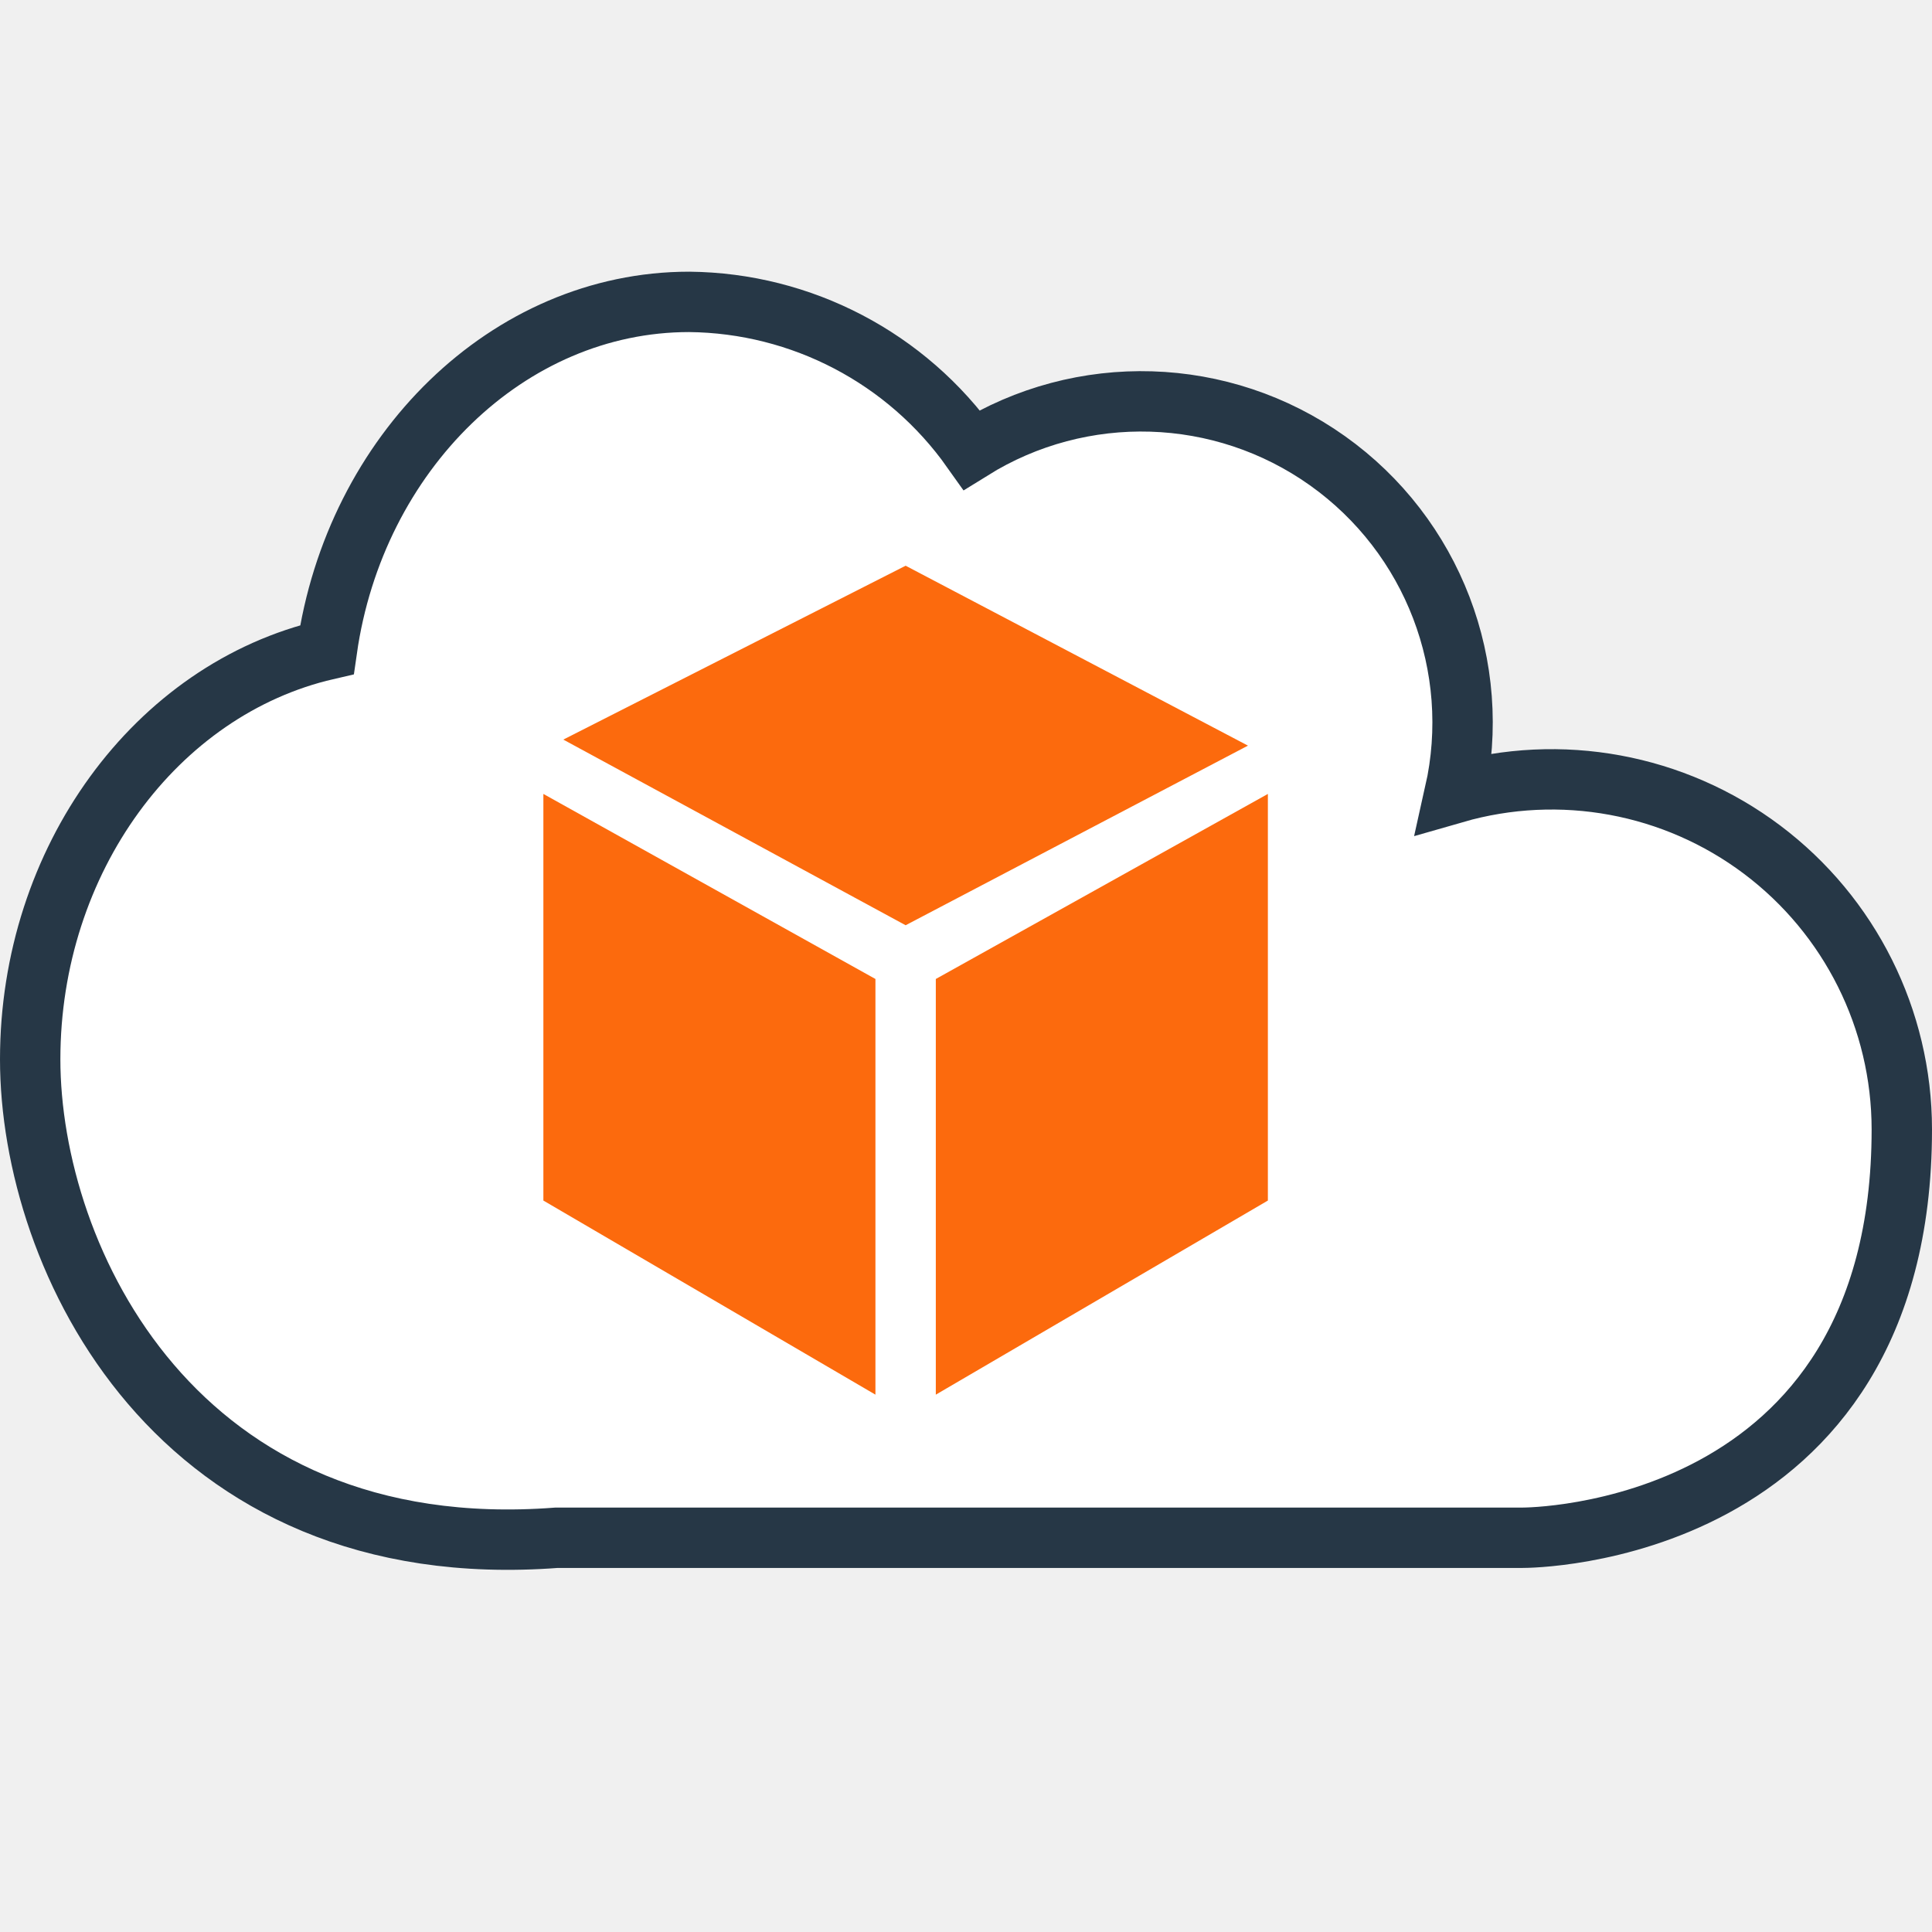
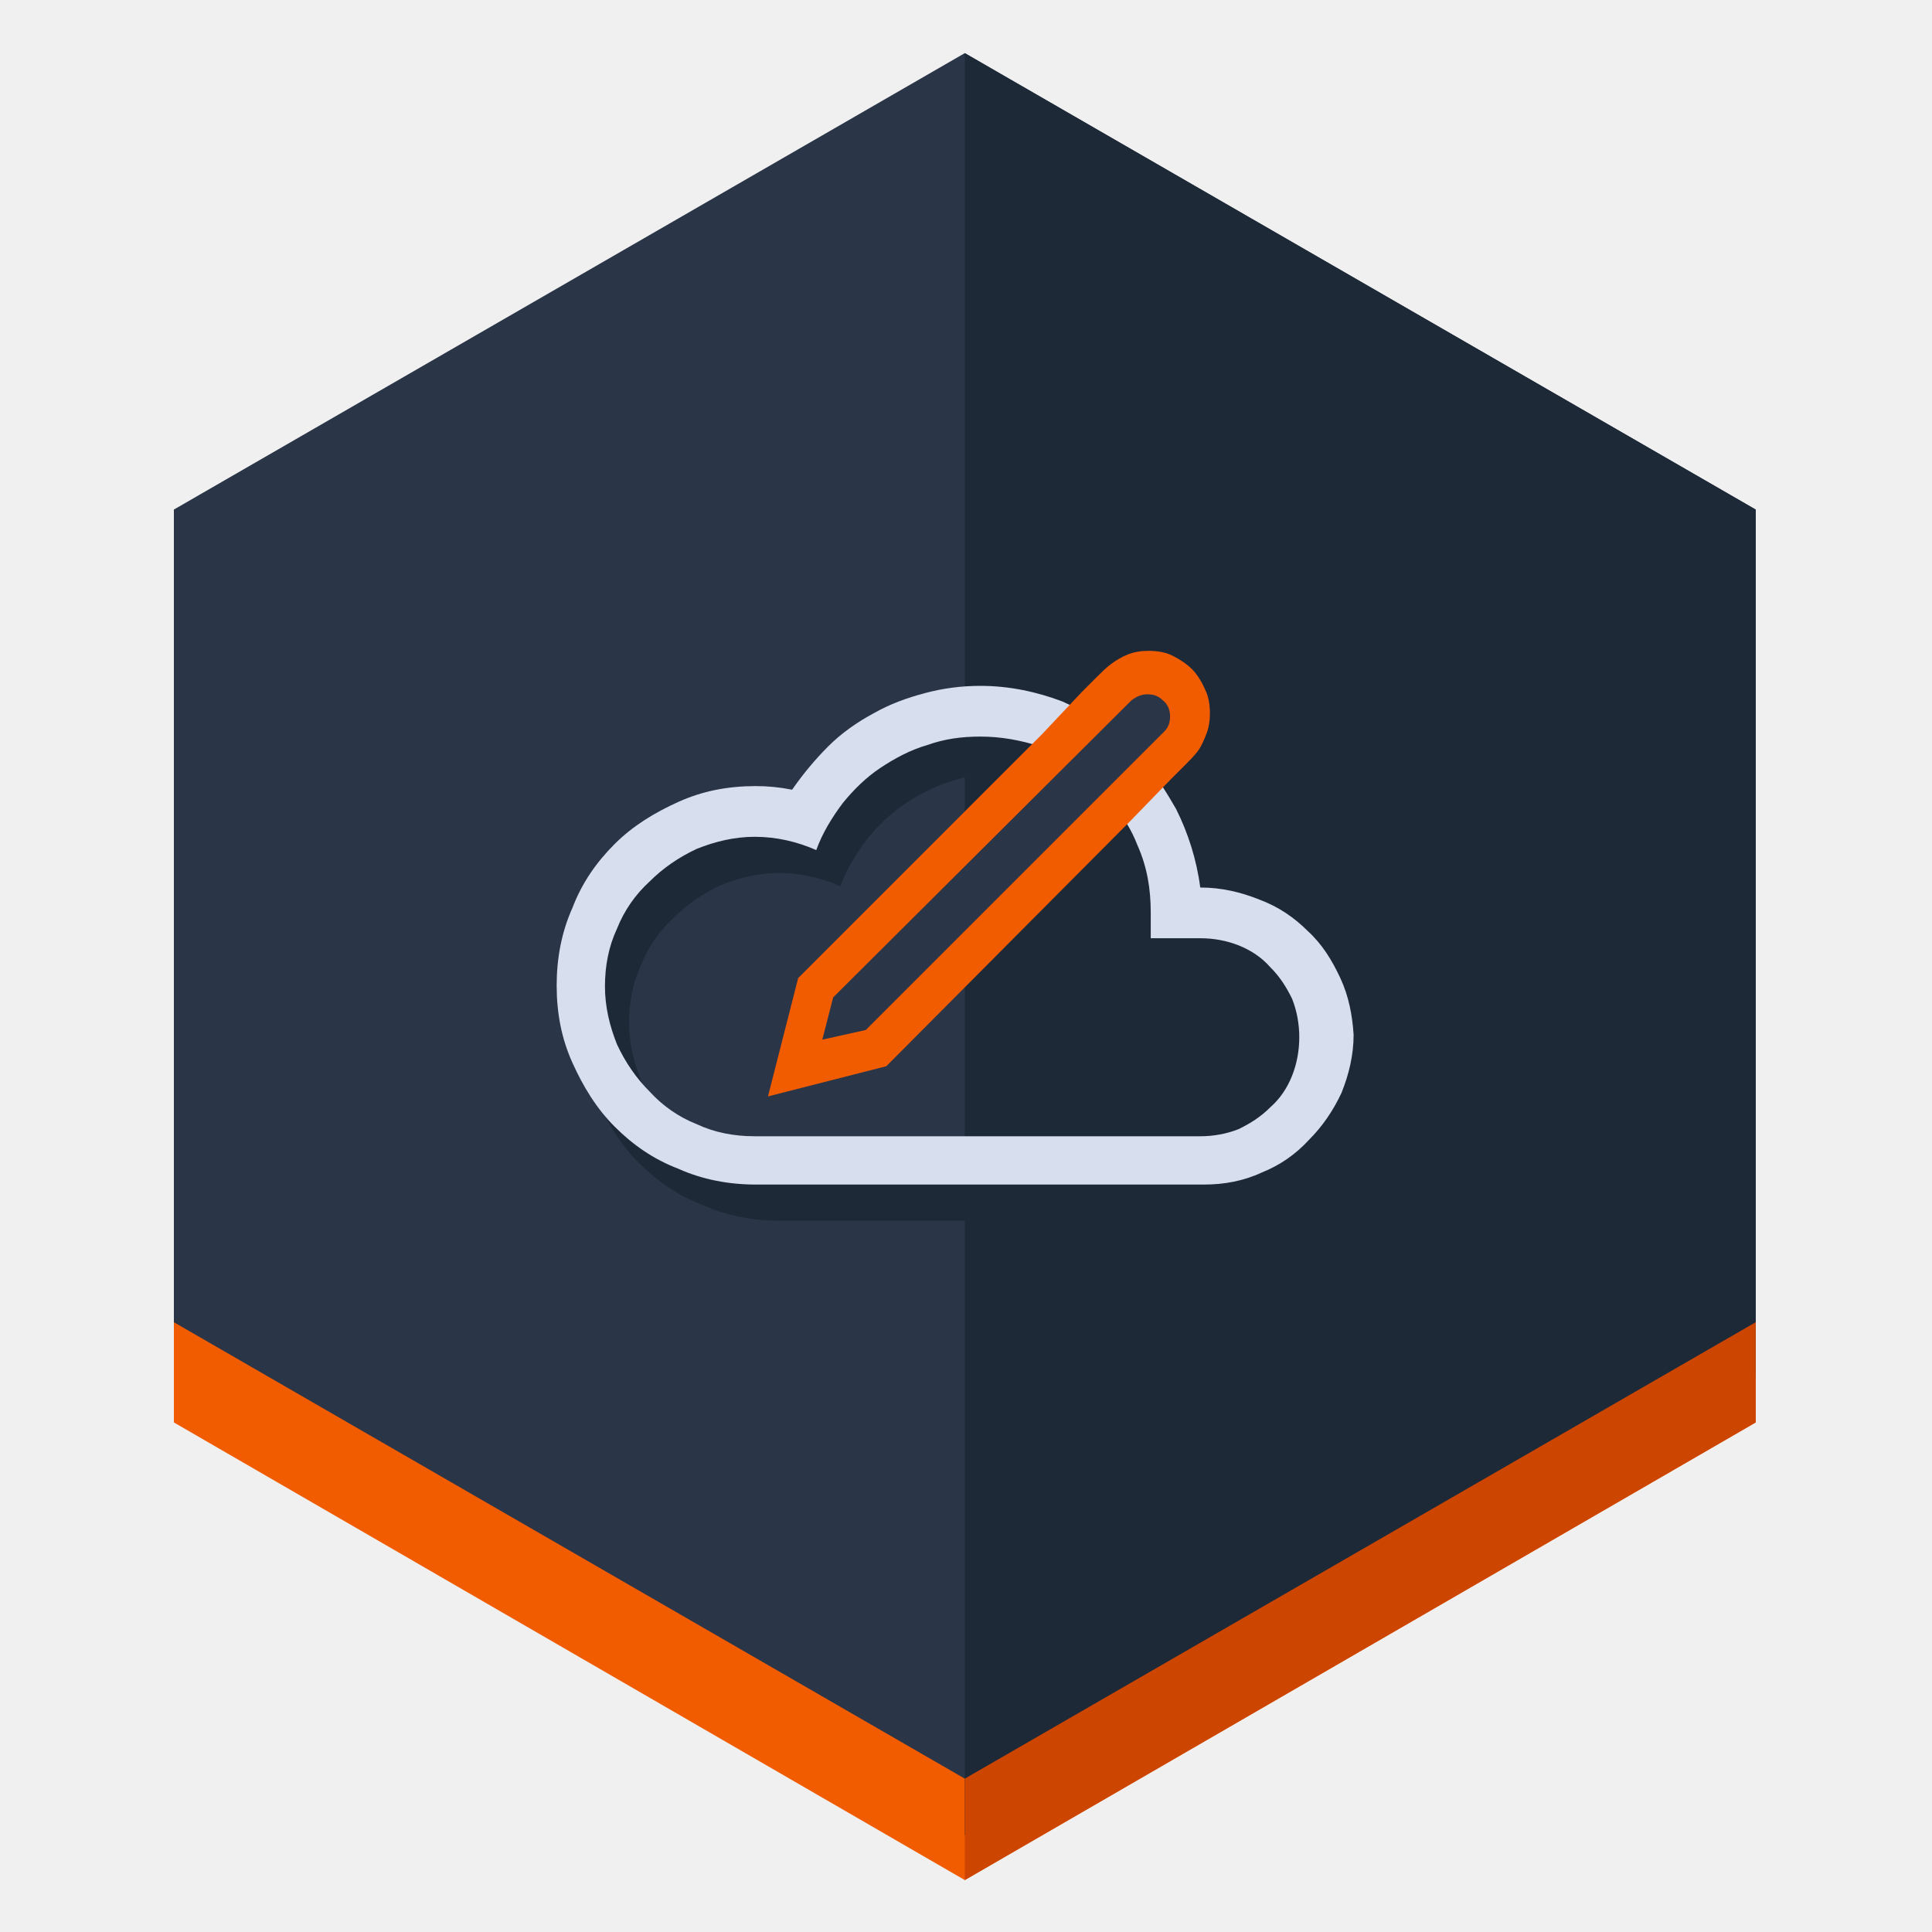
- <svg xmlns="http://www.w3.org/2000/svg" id="ICONS-64x" viewBox="0 0 64 64">
-   <defs>
-     <style>
-       .cls-1 {
-         fill: #fff;
-         stroke: #263746;
-         stroke-miterlimit: 10;
-         stroke-width: 2px;
-       }
- 
-       .cls-2 {
-         fill: #fc6a0d;
-       }
-     </style>
-   </defs>
-   <path class="cls-1" d="M63,37.41A11.6,11.6,0,0,0,48.19,26.27a10.64,10.64,0,0,0-16-11.37A11.61,11.61,0,0,0,22.83,10c-6,0-11.07,5-12,11.52C5.16,22.83,1,28.49,1,35.09S5.84,51.9,18.44,50.94c0,0,31.87,0,32,0S63,50.94,63,37.41Z" />
+ <svg xmlns="http://www.w3.org/2000/svg" version="1.1" id="Layer_1" x="0px" y="0px" viewBox="0 0 160 160" style="enable-background:new 0 0 160 160;" xml:space="preserve">
+   <style type="text/css">
+ 	.st0{fill:#2A3548;}
+ 	.st1{fill:#F25C00;}
+ 	.st2{fill:#1E2937;}
+ 	.st3{fill:#CC4602;}
+ 	.st4{fill:#D7DEED;}
+ </style>
  <g>
-     <polygon class="cls-2" points="30 30.65 41.34 24.7 30 18.74 18.66 24.5 30 30.65" />
    <g>
-       <polygon class="cls-2" points="31 32.43 31 46.2 42 39.77 42 26.3 31 32.43" />
-       <polygon class="cls-2" points="29 32.43 18 26.3 18 39.77 29 46.2 29 32.43" />
+       <polygon class="st0" points="145.4,114.1 145.4,42.2 79.9,4.4 14.4,42.2 14.4,114.1 79.9,152   " />
+       <polygon class="st1" points="14.4,109.5 79.9,147.3 145.4,109.5 145.4,117.8 79.9,155.7 14.4,117.8   " />
+       <polygon class="st2" points="145.4,114.1 145.4,42.2 79.9,4.4 79.9,152   " />
+       <polygon class="st3" points="145.4,117.8 145.4,109.5 79.9,147.3 79.9,155.7   " />
+     </g>
+   </g>
+   <g>
+     <path class="st2" d="M113,84c-0.7-1.5-1.5-2.8-2.7-3.9c-1.1-1.1-2.4-2-4-2.6c-1.5-0.6-3.1-1-4.9-1c-0.3-2.3-1-4.5-2-6.5   c-0.7-1.2-1.4-2.4-2.3-3.4l-3,2.9c0.9,1.1,1.6,2.2,2.1,3.5c0.8,1.8,1.1,3.6,1.1,5.6v2.1h4.1c1.1,0,2.2,0.2,3.2,0.6   c1,0.4,1.9,1,2.6,1.8c0.8,0.8,1.3,1.6,1.8,2.6c0.4,1,0.6,2.1,0.6,3.2c0,1.1-0.2,2.2-0.6,3.2c-0.4,1-1,1.9-1.8,2.6   c-0.8,0.8-1.6,1.3-2.6,1.8c-1,0.4-2.1,0.6-3.2,0.6H64.5c-1.7,0-3.3-0.3-4.8-1c-1.5-0.6-2.8-1.5-3.9-2.7c-1.1-1.1-2-2.4-2.7-3.9   c-0.6-1.5-1-3.1-1-4.8c0-1.7,0.3-3.3,1-4.8c0.6-1.5,1.5-2.8,2.7-3.9c1.1-1.1,2.4-2,3.9-2.7c1.5-0.6,3.1-1,4.8-1   c1.8,0,3.5,0.4,5.1,1.1c0.5-1.4,1.3-2.7,2.2-3.9c0.9-1.1,1.9-2.1,3.1-2.9c1.2-0.8,2.5-1.5,3.9-1.9c1.4-0.5,2.8-0.7,4.4-0.7   c1.7,0,3.3,0.3,4.9,0.8l3.2-3.1c-0.4-0.2-0.9-0.4-1.3-0.6c-2.1-0.8-4.4-1.3-6.8-1.3c-1.6,0-3.1,0.2-4.6,0.6   c-1.5,0.4-2.9,0.9-4.3,1.7c-1.3,0.7-2.6,1.6-3.7,2.7c-1.1,1.1-2.1,2.3-3,3.6c-1-0.2-2-0.3-3-0.3c-2.3,0-4.4,0.4-6.4,1.3   c-2,0.9-3.8,2-5.3,3.5c-1.5,1.5-2.7,3.2-3.5,5.3c-0.9,2-1.3,4.2-1.3,6.4c0,2.3,0.4,4.4,1.3,6.4c0.9,2,2,3.8,3.5,5.3   c1.5,1.5,3.2,2.7,5.3,3.5c2,0.9,4.2,1.3,6.4,1.3h37.1c1.7,0,3.3-0.3,4.8-1c1.5-0.6,2.8-1.5,3.9-2.7c1.1-1.1,2-2.4,2.7-3.9   c0.6-1.5,1-3.1,1-4.8C114,87.1,113.7,85.5,113,84z" />
+   </g>
+   <polygon class="st0" points="94,55.8 67.8,81.1 66,88 72.5,86.9 98.8,60.3 97.1,56.3 " />
+   <g>
+     <g>
+       <path class="st4" d="M111,81c-0.7-1.5-1.5-2.8-2.7-3.9c-1.1-1.1-2.4-2-4-2.6c-1.5-0.6-3.1-1-4.9-1c-0.3-2.3-1-4.5-2-6.5    c-0.7-1.2-1.4-2.4-2.3-3.4l-3,2.9c0.9,1.1,1.6,2.2,2.1,3.5c0.8,1.8,1.1,3.6,1.1,5.6v2.1h4.1c1.1,0,2.2,0.2,3.2,0.6    c1,0.4,1.9,1,2.6,1.8c0.8,0.8,1.3,1.6,1.8,2.6c0.4,1,0.6,2.1,0.6,3.2c0,1.1-0.2,2.2-0.6,3.2c-0.4,1-1,1.9-1.8,2.6    c-0.8,0.8-1.6,1.3-2.6,1.8c-1,0.4-2.1,0.6-3.2,0.6H62.5c-1.7,0-3.3-0.3-4.8-1c-1.5-0.6-2.8-1.5-3.9-2.7c-1.1-1.1-2-2.4-2.7-3.9    c-0.6-1.5-1-3.1-1-4.8c0-1.7,0.3-3.3,1-4.8c0.6-1.5,1.5-2.8,2.7-3.9c1.1-1.1,2.4-2,3.9-2.7c1.5-0.6,3.1-1,4.8-1    c1.8,0,3.5,0.4,5.1,1.1c0.5-1.4,1.3-2.7,2.2-3.9c0.9-1.1,1.9-2.1,3.1-2.9c1.2-0.8,2.5-1.5,3.9-1.9c1.4-0.5,2.8-0.7,4.4-0.7    c1.7,0,3.3,0.3,4.9,0.8l3.2-3.1c-0.4-0.2-0.9-0.4-1.3-0.6c-2.1-0.8-4.4-1.3-6.8-1.3c-1.6,0-3.1,0.2-4.6,0.6    c-1.5,0.4-2.9,0.9-4.3,1.7c-1.3,0.7-2.6,1.6-3.7,2.7c-1.1,1.1-2.1,2.3-3,3.6c-1-0.2-2-0.3-3-0.3c-2.3,0-4.4,0.4-6.4,1.3    c-2,0.9-3.8,2-5.3,3.5c-1.5,1.5-2.7,3.2-3.5,5.3c-0.9,2-1.3,4.2-1.3,6.4c0,2.3,0.4,4.4,1.3,6.4c0.9,2,2,3.8,3.5,5.3    c1.5,1.5,3.2,2.7,5.3,3.5c2,0.9,4.2,1.3,6.4,1.3h37.1c1.7,0,3.3-0.3,4.8-1c1.5-0.6,2.8-1.5,3.9-2.7c1.1-1.1,2-2.4,2.7-3.9    c0.6-1.5,1-3.1,1-4.8C112,84.1,111.7,82.5,111,81z" />
+     </g>
+     <g>
+       <path class="st1" d="M89.6,57.3c0.4-0.4,0.8-0.8,1.2-1.2c0.4-0.4,0.8-0.8,1.2-1.1s0.9-0.6,1.4-0.8c0.5-0.2,1.1-0.3,1.7-0.3    c0.7,0,1.4,0.1,2,0.4c0.6,0.3,1.2,0.7,1.6,1.1s0.8,1,1.1,1.7c0.3,0.6,0.4,1.3,0.4,2c0,0.6-0.1,1.2-0.3,1.7c-0.2,0.5-0.4,1-0.7,1.4    c-0.3,0.4-0.7,0.8-1.1,1.2c-0.4,0.4-0.8,0.8-1.2,1.2L93.6,68L73.4,88.3l-9.8,2.5l2.5-9.8l20.2-20.2L89.6,57.3z M71.7,85.3    l24.7-24.7c0.4-0.4,0.5-0.8,0.5-1.3c0-0.5-0.2-1-0.6-1.3c-0.4-0.4-0.8-0.5-1.3-0.5c-0.5,0-0.9,0.2-1.3,0.5L69,82.6l-0.9,3.5" />
    </g>
  </g>
</svg>
